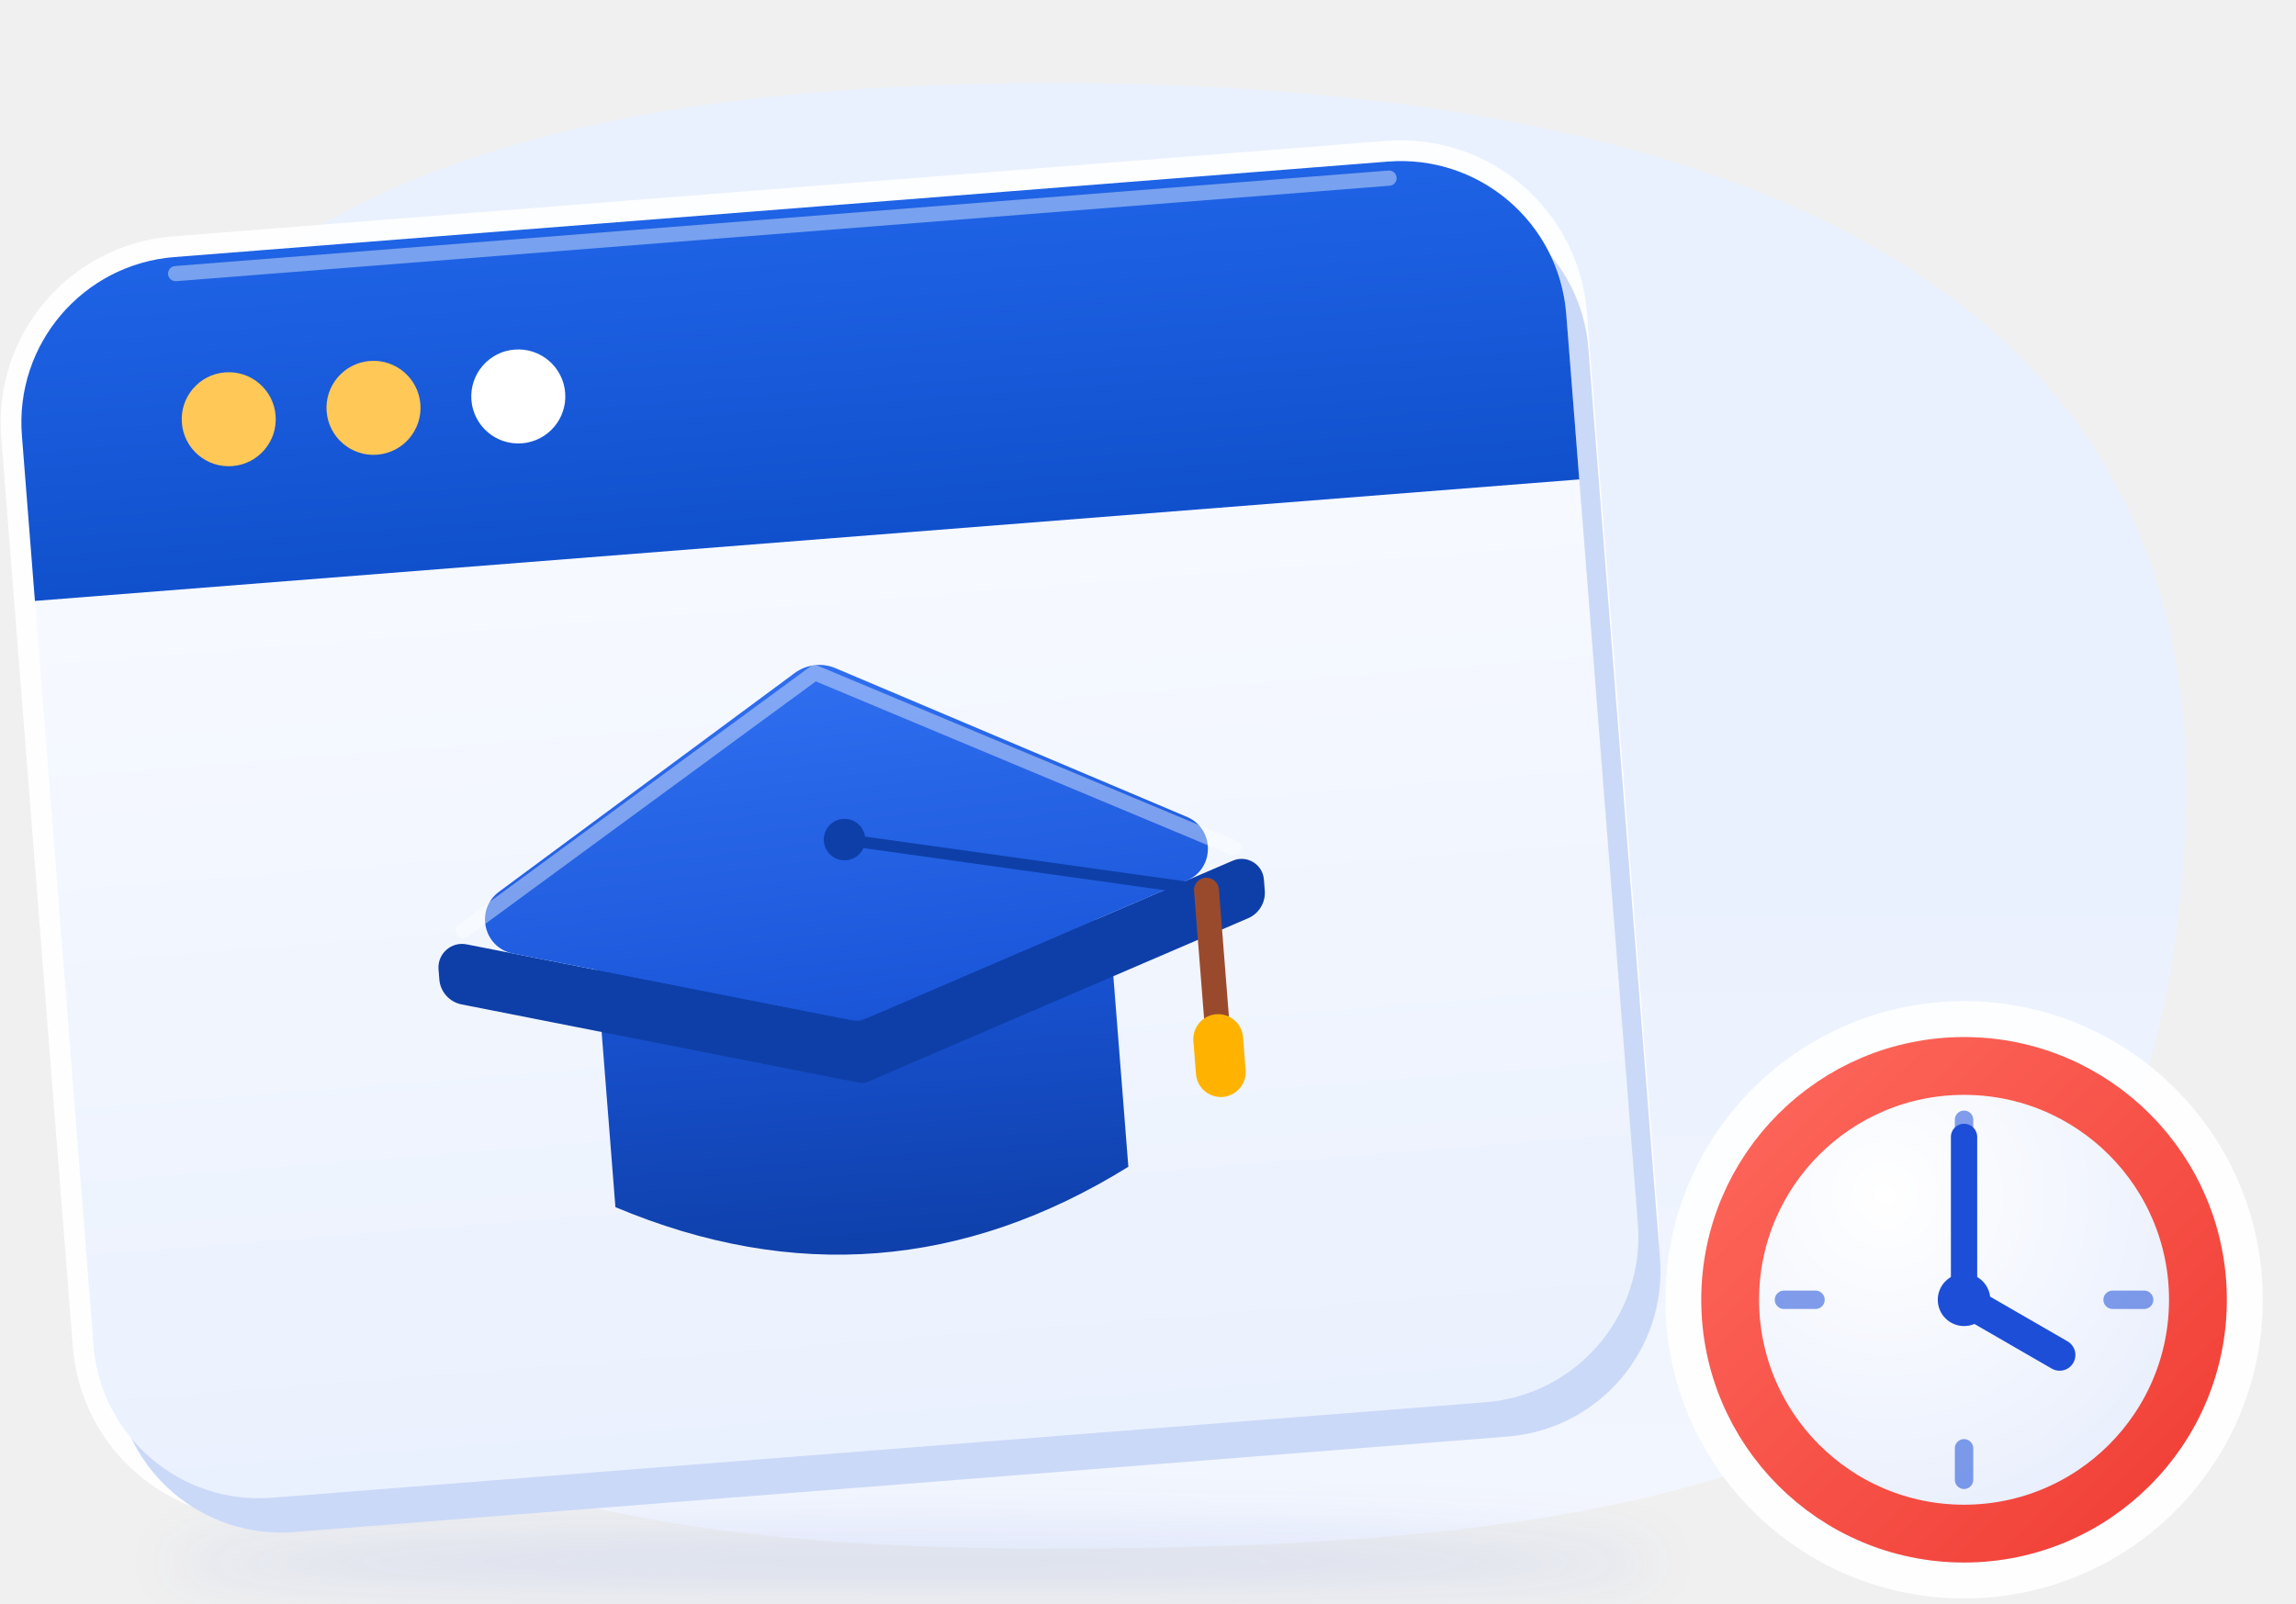
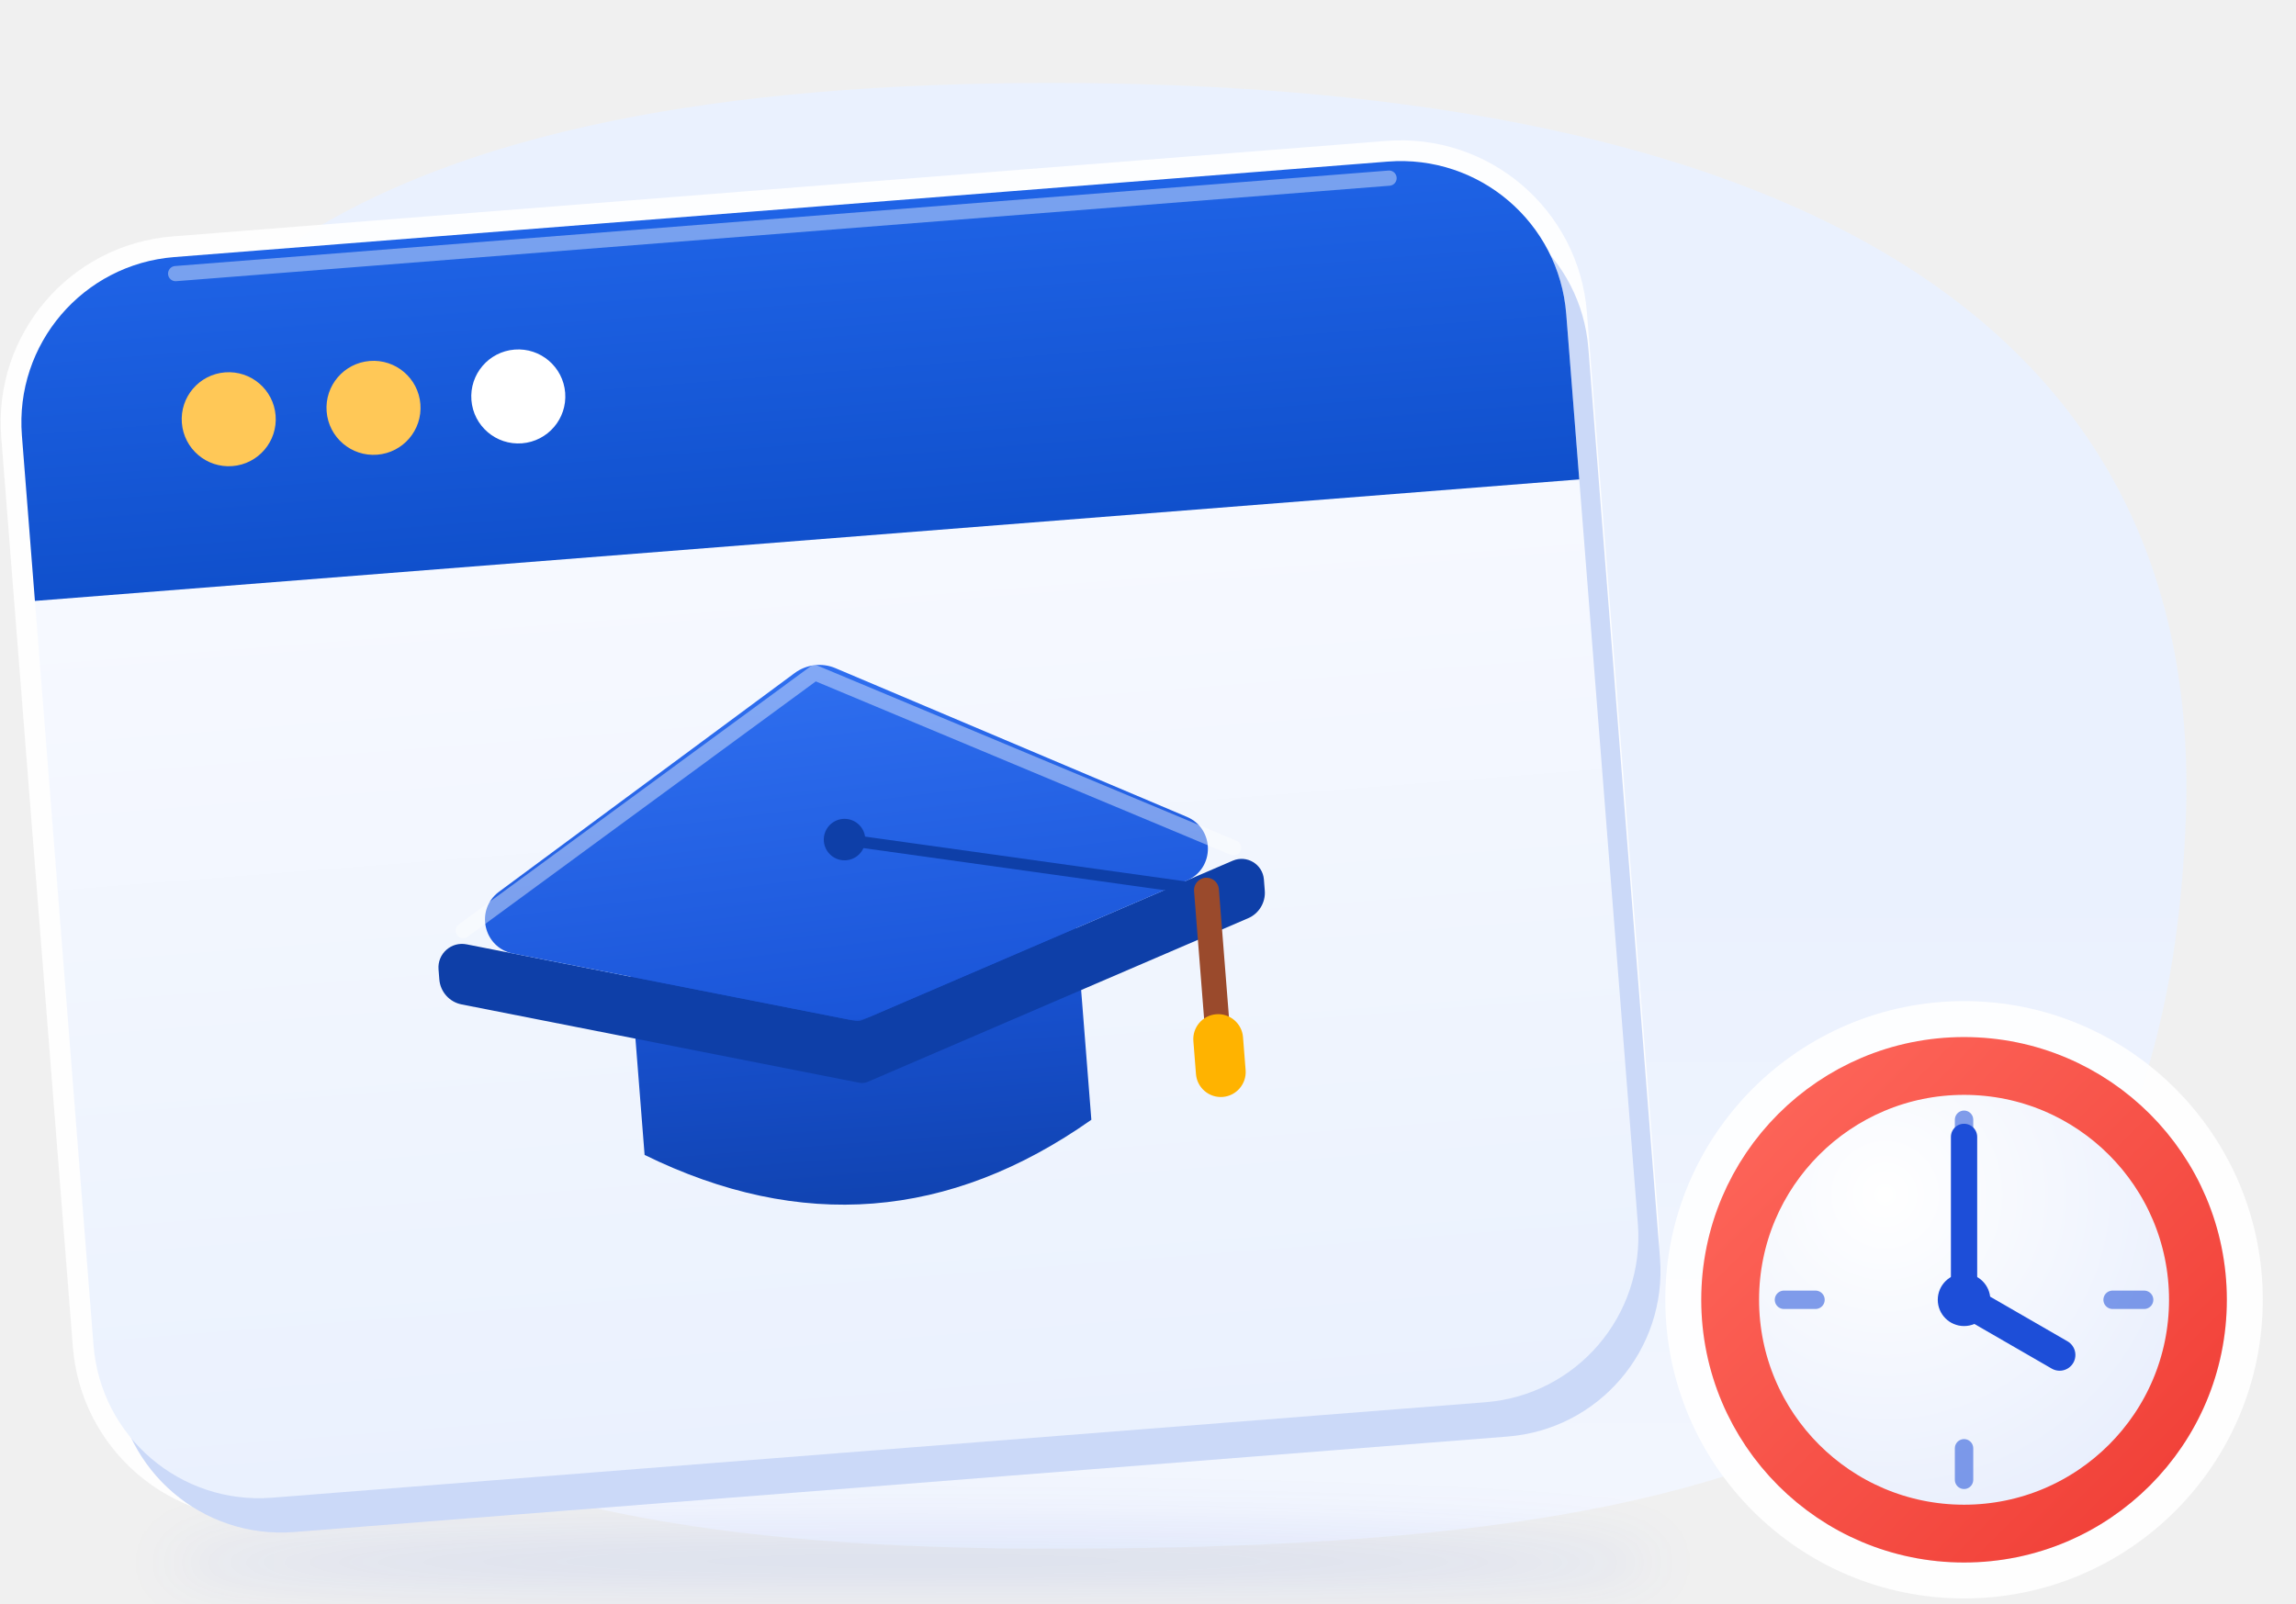
<svg xmlns="http://www.w3.org/2000/svg" viewBox="0 0 166 116" width="166" height="116">
  <defs>
    <filter id="sfuma-ombra" filterUnits="userSpaceOnUse" x="0" y="0" width="166" height="116">
      <feGaussianBlur stdDeviation="2" />
    </filter>
    <filter id="sfuma-alone" filterUnits="userSpaceOnUse" x="0" y="0" width="166" height="116">
      <feGaussianBlur stdDeviation="5" />
    </filter>
    <filter id="sfuma-lieve" filterUnits="userSpaceOnUse" x="0" y="0" width="166" height="116">
      <feGaussianBlur stdDeviation="0.8" />
    </filter>
    <linearGradient id="nuvola-fondo" gradientUnits="userSpaceOnUse" x1="0" y1="0" x2="0" y2="116">
      <stop offset="0" stop-color="#EAF1FE" />
      <stop offset="0.55" stop-color="#EAF1FE" />
      <stop offset="1" stop-color="#F4F7FE" />
    </linearGradient>
    <linearGradient id="finestra-luce" gradientUnits="userSpaceOnUse" x1="0" y1="-45" x2="0" y2="45">
      <stop offset="0" stop-color="#FBFCFF" />
      <stop offset="1" stop-color="#EAF1FE" />
    </linearGradient>
    <linearGradient id="barra-luce" gradientUnits="userSpaceOnUse" x1="0" y1="-45" x2="0" y2="-21">
      <stop offset="0" stop-color="#1F63E6" />
      <stop offset="1" stop-color="#1050CC" />
    </linearGradient>
    <linearGradient id="cappello-sopra-luce" gradientUnits="userSpaceOnUse" x1="-0.2" y1="-12.4" x2="1" y2="14">
      <stop offset="0" stop-color="#2F6FF0" />
      <stop offset="1" stop-color="#1A55D8" />
    </linearGradient>
    <linearGradient id="cappello-calotta-luce" gradientUnits="userSpaceOnUse" x1="1" y1="8" x2="1" y2="32">
      <stop offset="0" stop-color="#1A55D8" />
      <stop offset="1" stop-color="#0E3FA8" />
    </linearGradient>
    <linearGradient id="orologio-anello-luce" gradientUnits="userSpaceOnUse" x1="123" y1="75" x2="161" y2="113">
      <stop offset="0" stop-color="#FF6A5E" />
      <stop offset="1" stop-color="#EF3B33" />
    </linearGradient>
    <radialGradient id="orologio-quadrante-luce" gradientUnits="userSpaceOnUse" cx="136.3" cy="86.4" r="24.7">
      <stop offset="0" stop-color="#FFFFFF" />
      <stop offset="1" stop-color="#E9EFFD" />
    </radialGradient>
  </defs>
  <g id="nuvola" fill="url(#nuvola-fondo)">
    <path d="M4 56 C2 20 28 6 76 6 C124 6 160 20 158 60 C156 104 126 112 76 112 C28 112 6 100 4 56 Z" />
  </g>
  <ellipse id="ombra" cx="66" cy="113" rx="54" ry="2.5" fill="#1D4ED8" opacity="0.1" filter="url(#sfuma-ombra)" />
  <g id="finestra" transform="translate(60 60) rotate(-4.5)">
    <path id="finestra-alone" d="M-44 -45 L44 -45 C50.63 -45 56 -39.63 56 -33 L56 33 C56 39.63 50.63 45 44 45 L-44 45 C-50.63 45 -56 39.63 -56 33 L-56 -33 C-56 -39.63 -50.63 -45 -44 -45 Z" fill="none" stroke="#FFFFFF" stroke-width="3" opacity="0.9" />
    <path id="finestra-spessore" d="M-44 -45 L44 -45 C50.63 -45 56 -39.63 56 -33 L56 33 C56 39.63 50.63 45 44 45 L-44 45 C-50.63 45 -56 39.63 -56 33 L-56 -33 C-56 -39.63 -50.63 -45 -44 -45 Z" transform="translate(1.4 2.6)" fill="#CBD9F8" />
    <path id="finestra-faccia" d="M-44 -45 L44 -45 C50.63 -45 56 -39.63 56 -33 L56 33 C56 39.63 50.63 45 44 45 L-44 45 C-50.63 45 -56 39.63 -56 33 L-56 -33 C-56 -39.63 -50.63 -45 -44 -45 Z" fill="url(#finestra-luce)" />
    <path id="finestra-barra" d="M-44 -45 L44 -45 C50.63 -45 56 -39.63 56 -33 L56 -21 L-56 -21 L-56 -33 C-56 -39.63 -50.63 -45 -44 -45 Z" fill="url(#barra-luce)" />
    <path id="finestra-barra-filo" d="M-44 -43.8 H44" stroke="#FFFFFF" stroke-opacity="0.4" stroke-width="1.1" stroke-linecap="round" />
    <circle id="finestra-punto-1" cx="-41" cy="-33" r="3.4" fill="#FFC857" />
    <circle id="finestra-punto-2" cx="-30.5" cy="-33" r="3.4" fill="#FFC857" />
    <circle id="finestra-punto-3" cx="-20" cy="-33" r="3.4" fill="#FFFFFF" />
  </g>
  <g id="studente" transform="translate(60 60) rotate(-4.5)">
    <g id="cappello">
-       <path id="cappello-calotta" d="M-17.6 8 L-17.6 26 Q1 35.6 19.6 26 L19.6 8 Z" fill="url(#cappello-calotta-luce)" />
+       <path id="cappello-calotta" d="M-15.2 8 L-15.2 22.4 Q1 32 17.2 22.4 L17.2 8 Z" fill="url(#cappello-calotta-luce)" />
      <path id="cappello-spessore" d="M-26.83 6.21 L0.7 13.92 C0.9 13.97 1.1 13.97 1.29 13.9 L28.87 4.52 C29.91 4.17 31 4.95 31 6.05 L31 6.87 C31 7.72 30.45 8.49 29.64 8.76 L1.29 18.4 C1.1 18.47 0.9 18.47 0.7 18.42 L-27.54 10.51 C-28.4 10.27 -29 9.48 -29 8.58 L-29 7.85 C-29 6.72 -27.92 5.9 -26.83 6.21 Z" fill="#0E3FA8" />
      <path id="cappello-sopra" d="M-24.2 2.6 L-1.65 -11.49 C-0.75 -12.05 0.38 -12.1 1.32 -11.61 L25.8 1.1 C27.75 2.11 27.54 4.98 25.45 5.69 L1.88 13.7 C1.31 13.9 0.69 13.91 0.11 13.75 L-23.55 7.13 C-25.64 6.54 -26.04 3.75 -24.2 2.6 Z" fill="url(#cappello-sopra-luce)" />
      <path id="cappello-filo" d="M-27 5.2 L-0.2 -11.4 L29 3.6" stroke="#FFFFFF" stroke-opacity="0.4" stroke-width="1.1" stroke-linecap="round" stroke-linejoin="round" fill="none" />
      <circle id="cappello-bottone" cx="1" cy="0.8" r="1.5" fill="#0E3FA8" />
      <path id="cappello-cordino" d="M1 0.8 L26.8 6.5" stroke="#0E3FA8" stroke-width="0.84" stroke-linecap="round" fill="none" />
      <path id="cappello-cordino-giu" d="M26.8 6.5 V16.7" stroke="#9A4A2C" stroke-width="1.8" stroke-linecap="round" fill="none" />
      <path id="cappello-nappa" d="M26.8 15.5 L26.8 15.5 C27.79 15.5 28.6 16.31 28.6 17.3 L28.6 19.7 C28.6 20.69 27.79 21.5 26.8 21.5 L26.8 21.5 C25.81 21.5 25 20.69 25 19.7 L25 17.3 C25 16.31 25.81 15.5 26.8 15.5 Z" fill="#FFB300" />
    </g>
  </g>
  <g id="orologio">
    <circle id="orologio-alone" cx="142" cy="94" r="21.6" fill="#FFFFFF" opacity="0.9" />
    <circle id="orologio-quadrante" cx="142" cy="94" r="19" fill="url(#orologio-quadrante-luce)" />
    <circle id="orologio-anello" cx="142" cy="94" r="16.91" stroke="url(#orologio-anello-luce)" stroke-width="4.18" fill="none" />
    <path id="orologio-tacca-1" d="M142 80.98 L142 83.26" stroke="#1D4ED8" stroke-opacity="0.55" stroke-width="1.33" stroke-linecap="round" />
    <path id="orologio-tacca-2" d="M155.02 94 L152.74 94" stroke="#1D4ED8" stroke-opacity="0.55" stroke-width="1.33" stroke-linecap="round" />
    <path id="orologio-tacca-3" d="M142 107.02 L142 104.74" stroke="#1D4ED8" stroke-opacity="0.55" stroke-width="1.33" stroke-linecap="round" />
    <path id="orologio-tacca-4" d="M128.98 94 L131.26 94" stroke="#1D4ED8" stroke-opacity="0.55" stroke-width="1.33" stroke-linecap="round" />
    <path id="orologio-lancetta-minuti" d="M142 94 L142 82.22" stroke="#1D4ED8" stroke-width="1.9" stroke-linecap="round" />
    <path id="orologio-lancetta-ore" d="M142 94 L148.91 97.99" stroke="#1D4ED8" stroke-width="2.28" stroke-linecap="round" />
    <circle id="orologio-perno" cx="142" cy="94" r="1.9" fill="#1D4ED8" />
  </g>
</svg>
